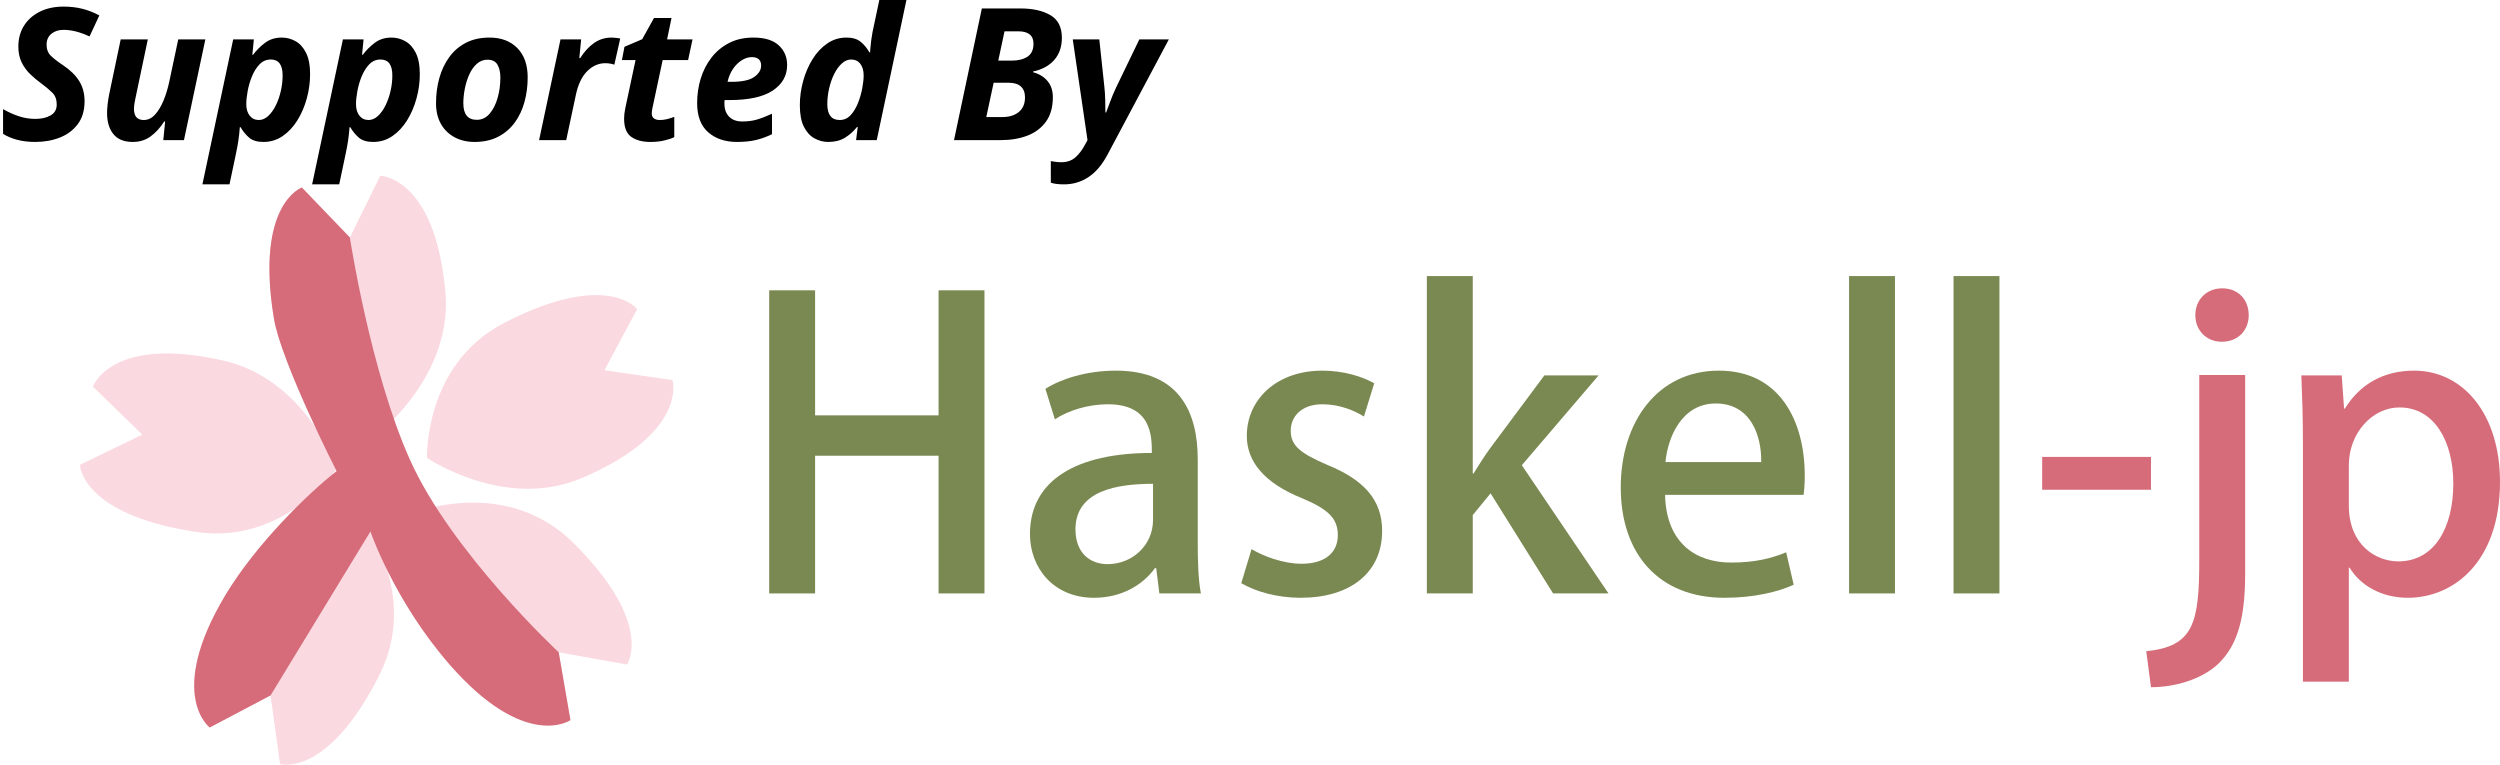
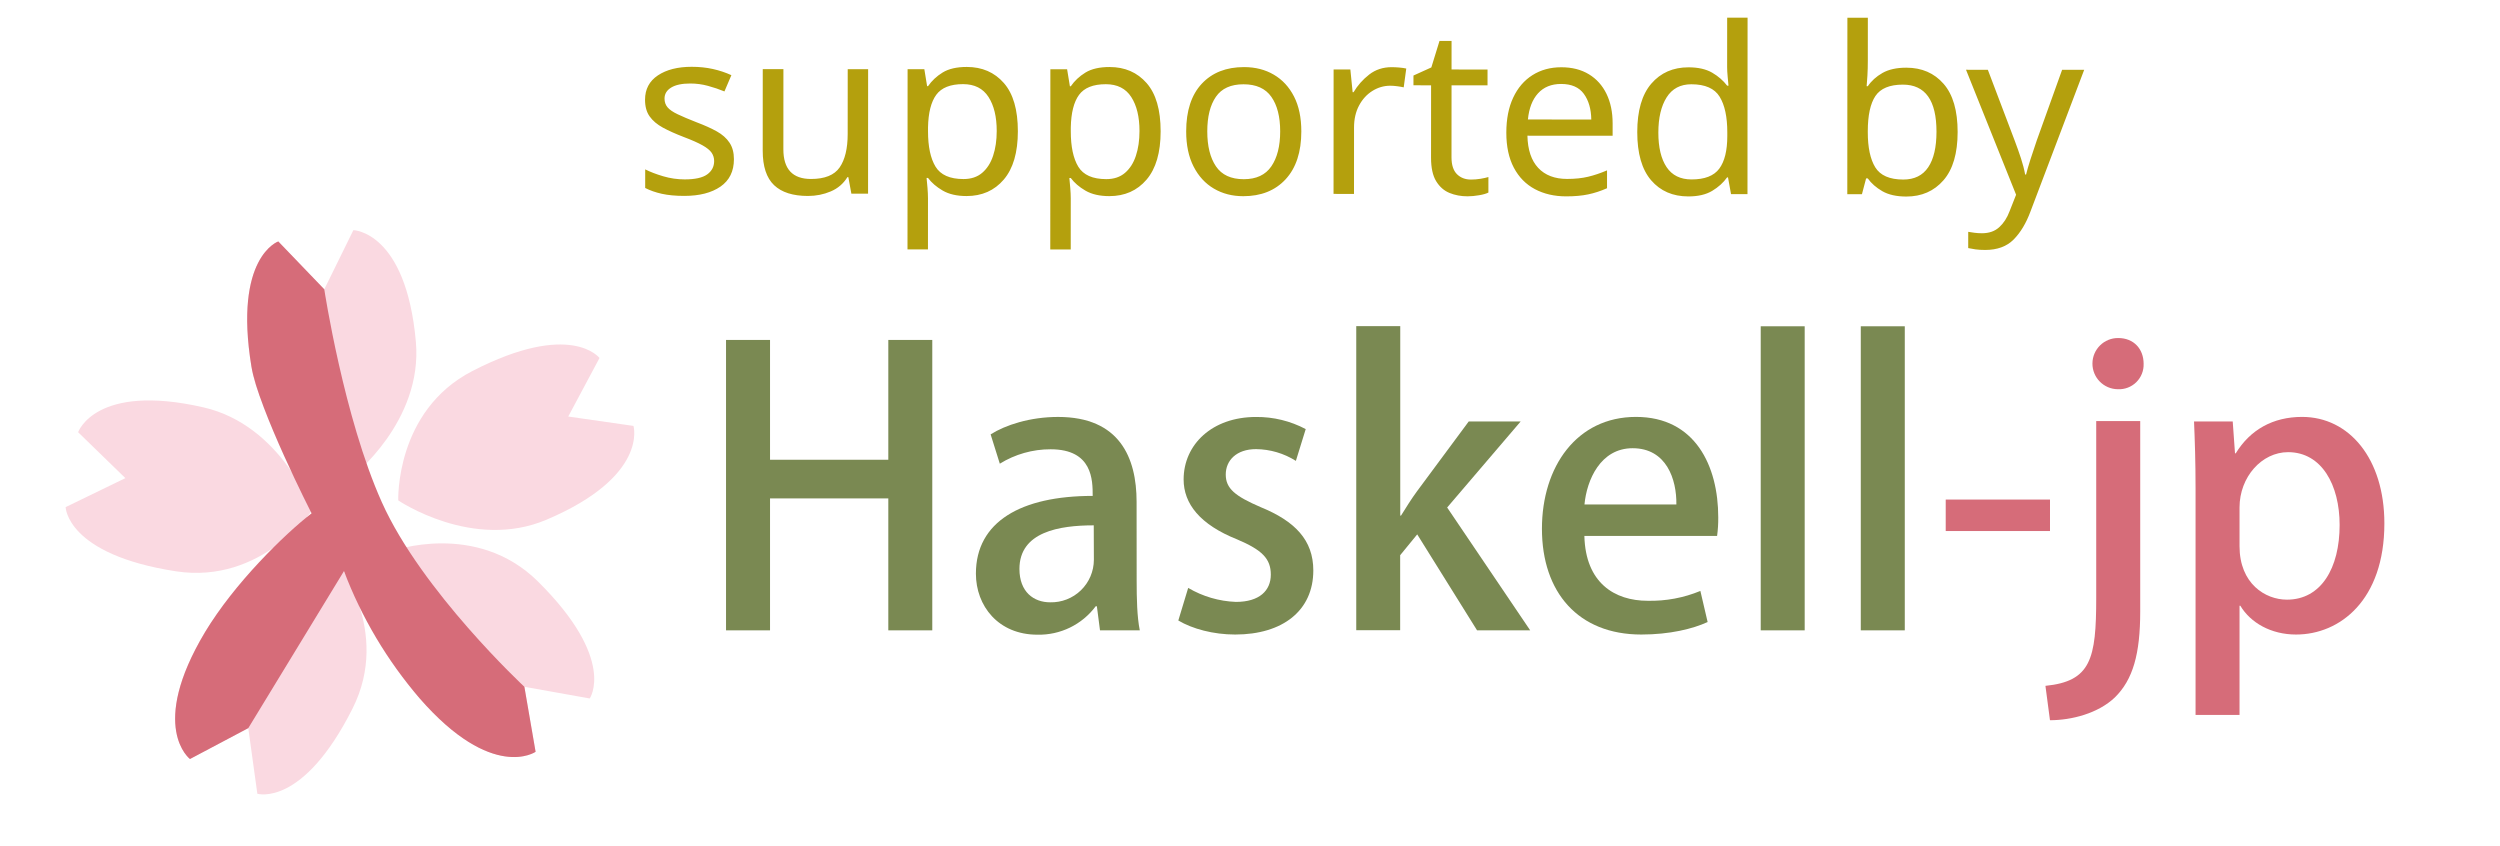
- <svg xmlns="http://www.w3.org/2000/svg" height="116.584mm" width="381.13mm" id="svg2" version="1.1">
-   <defs id="defs30">
-     <clipPath id="clipPath18" clipPathUnits="userSpaceOnUse">
-       <path id="path16" d="M 0,400 H 1107.929 V 0 H 0 Z" />
-     </clipPath>
+ <svg xmlns="http://www.w3.org/2000/svg" id="レイヤー_1" data-name="レイヤー 1" viewBox="0 0 800 270.53">
+   <defs>
+     <style>.cls-1{fill:#fad9e1;}.cls-2{fill:#d66c79;}.cls-3{fill:#7a8952;}.cls-4{font-size:74.29px;fill:#b4a00d;font-family:MrEavesXLModOT-Reg, Mr Eaves XL Mod OT;}</style>
  </defs>
-   <text xml:space="preserve" style="font-style:normal;font-weight:normal;font-size:40px;line-height:125%;font-family:sans-serif;letter-spacing:0px;word-spacing:0px;fill:#000000;fill-opacity:1;stroke:none;stroke-width:1px;stroke-linecap:butt;stroke-linejoin:miter;stroke-opacity:1" x="-0.363" y="80.725" id="text4160">
-     <tspan id="tspan4162" x="-0.363" y="80.725" style="font-style:italic;font-variant:normal;font-weight:bold;font-stretch:normal;font-size:106.25px;font-family:sans-serif;-inkscape-font-specification:'sans-serif Bold Italic'">Supported By</tspan>
-   </text>
-   <g transform="matrix(1.333333,0,0,-1.333333,21.91981,539.8284)" id="g10">
-     <g id="g12">
-       <g clip-path="url(#clipPath18)" id="g14">
-         <g transform="translate(101.8887,267.4595)" id="g20">
-           <path id="path22" style="fill:#fad9e1;fill-opacity:1;fill-rule:nonzero;stroke:none" d="m 0,0 c -8.07,49.395 12.127,56.38 12.127,56.38 l 20.741,-21.593 13.13,26.677 c 0,0 23.712,-0.484 28.144,-50.337 3.205,-36.063 -28.94,-60.961 -28.94,-60.961 0,0 -38.881,11.149 -45.202,49.834" />
-         </g>
-         <g transform="translate(67.9712,175.043)" id="g24">
-           <path id="path26" style="fill:#fad9e1;fill-opacity:1;fill-rule:nonzero;stroke:none" d="m 0,0 c -49.471,7.588 -49.874,28.955 -49.874,28.955 l 26.947,13.054 -21.314,20.73 c 0,0 7.786,22.403 56.569,11.212 C 47.617,65.855 61.364,27.589 61.364,27.589 61.364,27.589 38.745,-5.943 0,0" />
-         </g>
-         <g transform="translate(147.52,113.1748)" id="g28">
-           <path id="path30" style="fill:#fad9e1;fill-opacity:1;fill-rule:nonzero;stroke:none" d="m 0,0 c -22.504,-44.705 -42.95,-38.484 -42.95,-38.484 l -4.088,29.661 -26.302,-13.865 c 0,0 -18.9,14.328 6.818,57.265 18.604,31.061 59.245,32.309 59.245,32.309 0,0 24.902,-31.874 7.277,-66.886" />
-         </g>
-         <g transform="translate(231.1548,170.4385)" id="g32">
-           <path id="path34" style="fill:#fad9e1;fill-opacity:1;fill-rule:nonzero;stroke:none" d="m 0,0 c 35.563,-35.217 23.329,-52.74 23.329,-52.74 l -29.473,5.278 5.059,-29.3 c 0,0 -19.468,-13.547 -52.356,24.181 -23.791,27.292 -12.42,66.33 -12.42,66.33 0,0 38.009,13.833 65.861,-13.749" />
-         </g>
-         <g transform="translate(201.5225,265.373)" id="g36">
-           <path id="path38" style="fill:#fad9e1;fill-opacity:1;fill-rule:nonzero;stroke:none" d="M 0,0 C 44.483,22.939 57.368,5.889 57.368,5.889 L 43.241,-20.51 72.669,-24.753 c 0,0 6.869,-22.701 -39.175,-42.321 -33.308,-14.194 -66.922,8.684 -66.922,8.684 0,0 -1.41,40.424 33.428,58.39" />
-         </g>
-         <g transform="translate(225.0107,122.9766)" id="g40">
-           <path id="path42" style="fill:#d66c79;fill-opacity:1;fill-rule:nonzero;stroke:none" d="m 0,0 c 0,0 -46.32,43.115 -64.292,83.227 -17.15,38.275 -25.962,96.043 -25.962,96.043 l -20.741,21.593 c 0,0 -20.197,-6.986 -12.127,-56.38 3.141,-19.225 27.128,-66.182 27.128,-66.182 -12.181,-9.443 -34.91,-31.64 -48.019,-53.526 -25.717,-42.936 -6.818,-57.265 -6.818,-57.265 l 26.303,13.865 43.15,70.825 c 0,0 10.29,-30.027 34.081,-57.319 C -14.409,-42.847 5.059,-29.3 5.059,-29.3 Z" />
-         </g>
-         <g transform="translate(408.9932,148.4229)" id="g44">
-           <path id="path46" style="fill:#7a8952;fill-opacity:1;fill-rule:nonzero;stroke:none" d="M 0,0 H -19.837 V 59.51 H -73.19 V 0 H -93.027 V 130.99 H -73.19 V 76.952 h 53.353 V 130.99 H 0 Z" />
-         </g>
-         <g transform="translate(481.8389,195.791)" id="g48">
-           <path id="path50" style="fill:#7a8952;fill-opacity:1;fill-rule:nonzero;stroke:none" d="m 0,0 c -15.562,0 -33.517,-2.907 -33.517,-19.665 0,-10.432 6.498,-15.049 13.851,-15.049 10.773,0 19.666,8.208 19.666,19.152 z m 19.323,-24.967 c 0,-8.037 0.171,-16.245 1.368,-22.401 H 2.736 L 1.368,-36.424 H 0.854 c -5.3,-7.353 -14.535,-12.825 -26.333,-12.825 -17.615,0 -27.704,12.996 -27.704,27.531 0,23.428 20.35,35.057 52.67,35.057 0,7.011 0,21.033 -18.982,21.033 -8.379,0 -16.929,-2.564 -22.914,-6.498 l -4.105,13.168 c 6.669,4.274 17.785,7.866 30.44,7.866 27.702,0 35.397,-18.298 35.397,-38.305 z" />
-         </g>
-         <g transform="translate(572.9834,224.8623)" id="g52">
-           <path id="path54" style="fill:#7a8952;fill-opacity:1;fill-rule:nonzero;stroke:none" d="m 0,0 c -3.762,2.394 -10.261,5.301 -17.955,5.301 -8.893,0 -13.681,-5.13 -13.681,-11.457 0,-6.498 4.276,-9.747 15.733,-14.706 15.561,-6.328 23.769,-14.878 23.769,-28.559 0,-18.126 -13.851,-28.899 -35.226,-28.899 -9.919,0 -19.325,2.564 -25.652,6.327 l 4.447,14.706 c 4.788,-2.907 13.509,-6.327 21.546,-6.327 10.603,0 15.733,5.13 15.733,12.312 0,7.183 -3.934,11.115 -15.22,15.904 -16.759,6.669 -24.111,16.075 -24.111,27.019 0,15.733 12.825,28.216 32.662,28.216 9.233,0 17.271,-2.566 22.401,-5.473 z" />
-         </g>
-         <g transform="translate(678.6641,148.4229)" id="g56">
-           <path id="path58" style="fill:#7a8952;fill-opacity:1;fill-rule:nonzero;stroke:none" d="m 0,0 h -23.94 l -27.019,43.265 -7.695,-9.406 V 0 h -19.837 v 137.146 h 19.837 V 51.814 h 0.341 c 2.223,3.591 4.789,7.696 7.183,10.945 l 23.428,31.465 H -4.274 L -37.45,55.405 Z" />
-         </g>
-         <g transform="translate(744.6699,205.1963)" id="g60">
-           <path id="path62" style="fill:#7a8952;fill-opacity:1;fill-rule:nonzero;stroke:none" d="M 0,0 C 0.171,11.287 -4.446,25.31 -19.665,25.31 -34.201,25.31 -40.357,10.944 -41.383,0 Z m 14.022,-53.012 c -6.668,-3.078 -17.1,-5.642 -29.925,-5.642 -28.387,0 -44.804,18.981 -44.804,47.71 0,28.045 15.732,50.447 42.41,50.447 26.505,0 37.108,-22.061 37.108,-45.316 0,-3.25 -0.171,-5.986 -0.513,-8.38 h -59.852 c 0.513,-21.204 13.68,-29.242 28.558,-29.242 10.432,0 17.613,1.881 23.769,4.446 z" />
-         </g>
-         <path id="path64" style="fill:#7a8952;fill-opacity:1;fill-rule:nonzero;stroke:none" d="M 802.47,148.423 H 782.633 V 285.569 H 802.47 Z" />
-         <path id="path66" style="fill:#7a8952;fill-opacity:1;fill-rule:nonzero;stroke:none" d="m 847.613,148.423 h -19.837 v 137.146 h 19.837 z" />
-         <path id="path68" style="fill:#d66c79;fill-opacity:1;fill-rule:nonzero;stroke:none" d="m 866.08,207.42 h 47.026 V 193.227 H 866.08 Z" />
-         <g transform="translate(943.7139,257.1821)" id="g70">
-           <path id="path72" style="fill:#d66c79;fill-opacity:1;fill-rule:nonzero;stroke:none" d="m 0,0 c -6.841,0 -11.457,5.13 -11.457,11.458 0,6.668 4.788,11.628 11.628,11.628 7.011,0 11.457,-4.96 11.457,-11.628 C 11.628,5.13 7.182,0 0,0 m 10.089,-100.209 c 0,-19.153 -3.249,-30.781 -11.457,-38.818 -7.525,-7.182 -19.494,-10.261 -29.242,-10.261 l -2.052,15.562 c 20.52,2.052 22.915,12.142 22.915,39.673 v 79.688 h 19.836 z" />
-         </g>
-         <g transform="translate(998.6045,186.3857)" id="g74">
-           <path id="path76" style="fill:#d66c79;fill-opacity:1;fill-rule:nonzero;stroke:none" d="m 0,0 c 0,-16.93 11.628,-24.111 21.375,-24.111 15.391,0 23.771,14.193 23.771,33.687 0,17.956 -8.038,32.833 -23.257,32.833 C 10.089,42.409 0,31.294 0,17.442 Z m -1.71,41.896 c 6.498,10.603 16.758,16.417 29.926,16.417 21.204,0 37.108,-18.81 37.108,-48.052 0,-34.543 -20.008,-50.105 -39.845,-50.105 -11.286,0 -20.52,5.301 -25.137,12.996 H 0 V -76.097 H -19.837 V 25.822 c 0,12.313 -0.342,22.06 -0.684,30.439 h 17.443 l 1.025,-14.365 z" />
-         </g>
-       </g>
-     </g>
-   </g>
+   <path class="cls-1" d="M80.45,117.26c-5.73-35.05,8.6-40,8.6-40l14.72,15.32,9.31-18.93s16.83.34,20,35.71c2.27,25.59-20.53,43.26-20.53,43.26S84.93,144.71,80.45,117.26Z" />
+   <path class="cls-1" d="M56.38,182.83C21.29,177.44,21,162.28,21,162.28L40.12,153,25,138.31s5.52-15.89,40.13-7.95c25,5.74,34.79,32.89,34.79,32.89S83.87,187,56.38,182.83Z" />
+   <path class="cls-1" d="M112.82,226.72C96.86,258.44,82.35,254,82.35,254L79.45,233l-18.66,9.84s-13.41-10.17,4.84-40.63c13.2-22,42-22.92,42-22.92S125.33,201.88,112.82,226.72Z" />
+   <path class="cls-1" d="M172.16,186.09c25.23,25,16.55,37.42,16.55,37.42l-20.91-3.74,3.59,20.79s-13.81,9.61-37.15-17.16c-16.87-19.36-8.81-47.06-8.81-47.06S152.4,166.53,172.16,186.09Z" />
+   <path class="cls-1" d="M151.14,118.74c31.56-16.28,40.7-4.18,40.7-4.18l-10,18.73,20.87,3s4.88,16.11-27.79,30c-23.63,10.07-47.48-6.16-47.48-6.16S126.42,131.49,151.14,118.74Z" />
+   <path class="cls-2" d="M167.8,219.77s-32.86-30.59-45.61-59.05C110,133.56,103.77,92.58,103.77,92.58L89.05,77.26s-14.33,4.95-8.6,40c2.23,13.64,19.25,47,19.25,47-8.65,6.7-24.77,22.45-34.07,38-18.25,30.46-4.84,40.63-4.84,40.63L79.45,233l30.62-50.25a137,137,0,0,0,24.17,40.67c23.34,26.77,37.15,17.16,37.15,17.16Z" />
+   <path class="cls-3" d="M298.33,201.71H284.26V159.49H246.41v42.22H232.33V108.78h14.08v38.34h37.85V108.78h14.07Z" />
+   <path class="cls-3" d="M363.73,185.82c0,5.7.12,11.53,1,15.89H352L351,194h-.37a22.62,22.62,0,0,1-18.68,9.1c-12.5,0-19.66-9.22-19.66-19.53,0-16.63,14.44-24.88,37.37-24.88,0-5,0-14.92-13.46-14.92a30.77,30.77,0,0,0-16.26,4.61L317,139c4.73-3,12.61-5.58,21.59-5.58,19.66,0,25.12,13,25.12,27.17ZM350,168.11c-11,0-23.78,2.06-23.78,13.95,0,7.4,4.61,10.68,9.82,10.68a13.65,13.65,0,0,0,14-13.59Z" />
+   <path class="cls-3" d="M414.68,147.48a24.4,24.4,0,0,0-12.74-3.76c-6.31,0-9.7,3.64-9.7,8.13s3,6.91,11.16,10.43c11,4.49,16.86,10.56,16.86,20.26,0,12.86-9.82,20.51-25,20.51-7,0-13.71-1.82-18.2-4.49l3.16-10.43a32.48,32.48,0,0,0,15.28,4.48c7.53,0,11.16-3.63,11.16-8.73s-2.79-7.89-10.79-11.28c-11.89-4.74-17.11-11.41-17.11-19.17,0-11.17,9.1-20,23.17-20a33.31,33.31,0,0,1,15.9,3.88Z" />
+   <path class="cls-3" d="M489.66,201.71h-17L453.51,171l-5.46,6.67v24H434v-97.3h14.08V165h.24c1.58-2.55,3.4-5.46,5.1-7.76L470,134.86h16.62L463.09,162.4Z" />
+   <path class="cls-3" d="M546.44,199.05c-4.73,2.18-12.13,4-21.23,4-20.14,0-31.79-13.47-31.79-33.85,0-19.9,11.16-35.79,30.09-35.79s26.33,15.65,26.33,32.15a40.9,40.9,0,0,1-.37,5.94H507c.36,15.05,9.7,20.75,20.26,20.75a41.66,41.66,0,0,0,16.86-3.15Zm-10-37.62c.12-8-3.15-18-14-18-10.31,0-14.68,10.19-15.41,18Z" />
+   <path class="cls-3" d="M577.5,201.71H563.43v-97.3H577.5Z" />
+   <path class="cls-3" d="M609.53,201.71H595.45v-97.3h14.08Z" />
+   <path class="cls-2" d="M622.63,159.86H656v10.07H622.63Z" />
+   <path class="cls-2" d="M684.87,195.65c0,13.59-2.31,21.84-8.13,27.54-5.34,5.09-13.83,7.28-20.75,7.28l-1.45-11c14.56-1.46,16.25-8.62,16.25-28.15V134.74h14.08Zm-7.16-71.1a8.19,8.19,0,1,1,.12-16.38c5,0,8.13,3.52,8.13,8.25A7.87,7.87,0,0,1,677.71,124.55Z" />
+   <path class="cls-2" d="M715.44,145.06c4.61-7.53,11.89-11.65,21.23-11.65,15.05,0,26.33,13.34,26.33,34.09,0,24.51-14.2,35.55-28.27,35.55-8,0-14.56-3.76-17.83-9.22h-.25v34.94H702.58V156.46c0-8.74-.24-15.65-.49-21.6h12.38l.73,10.2Zm1.21,29.72c0,12,8.25,17.11,15.17,17.11,10.92,0,16.86-10.07,16.86-23.9,0-12.74-5.7-23.3-16.5-23.3-8.37,0-15.53,7.89-15.53,17.71Z" />
+   <text class="cls-4" transform="translate(202.6 61.93) rotate(0.03)">supported by</text>
</svg>
